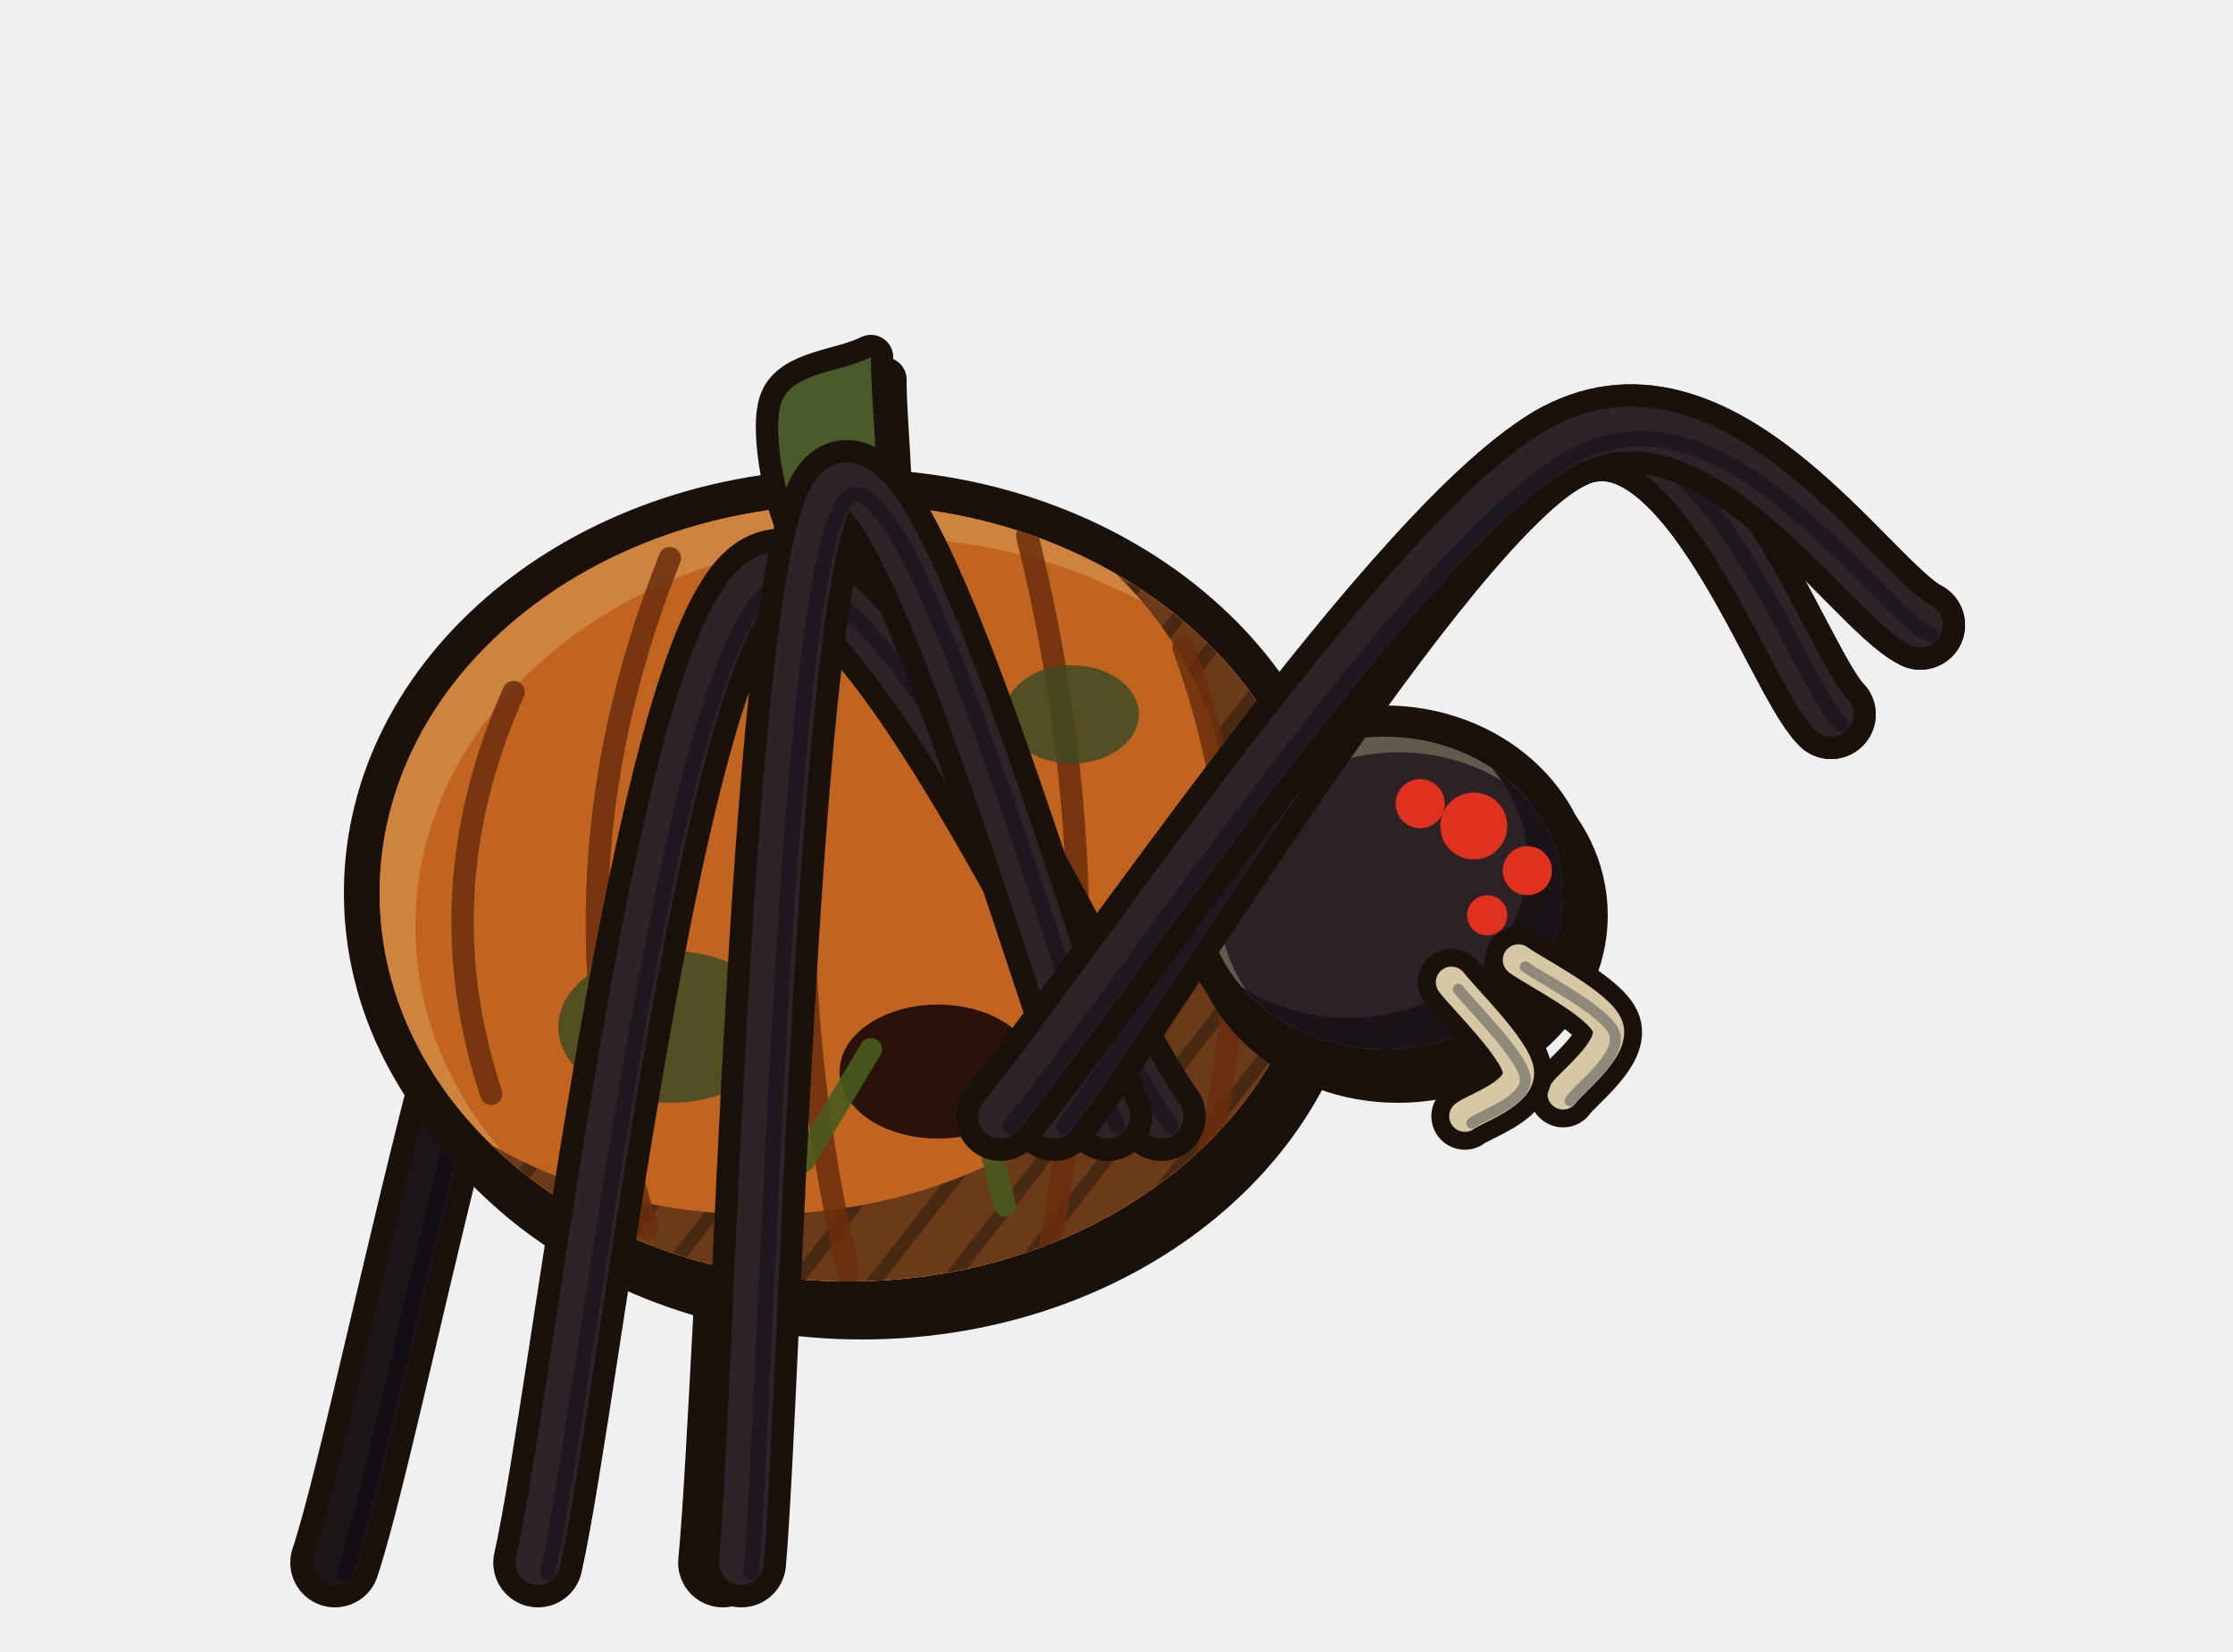
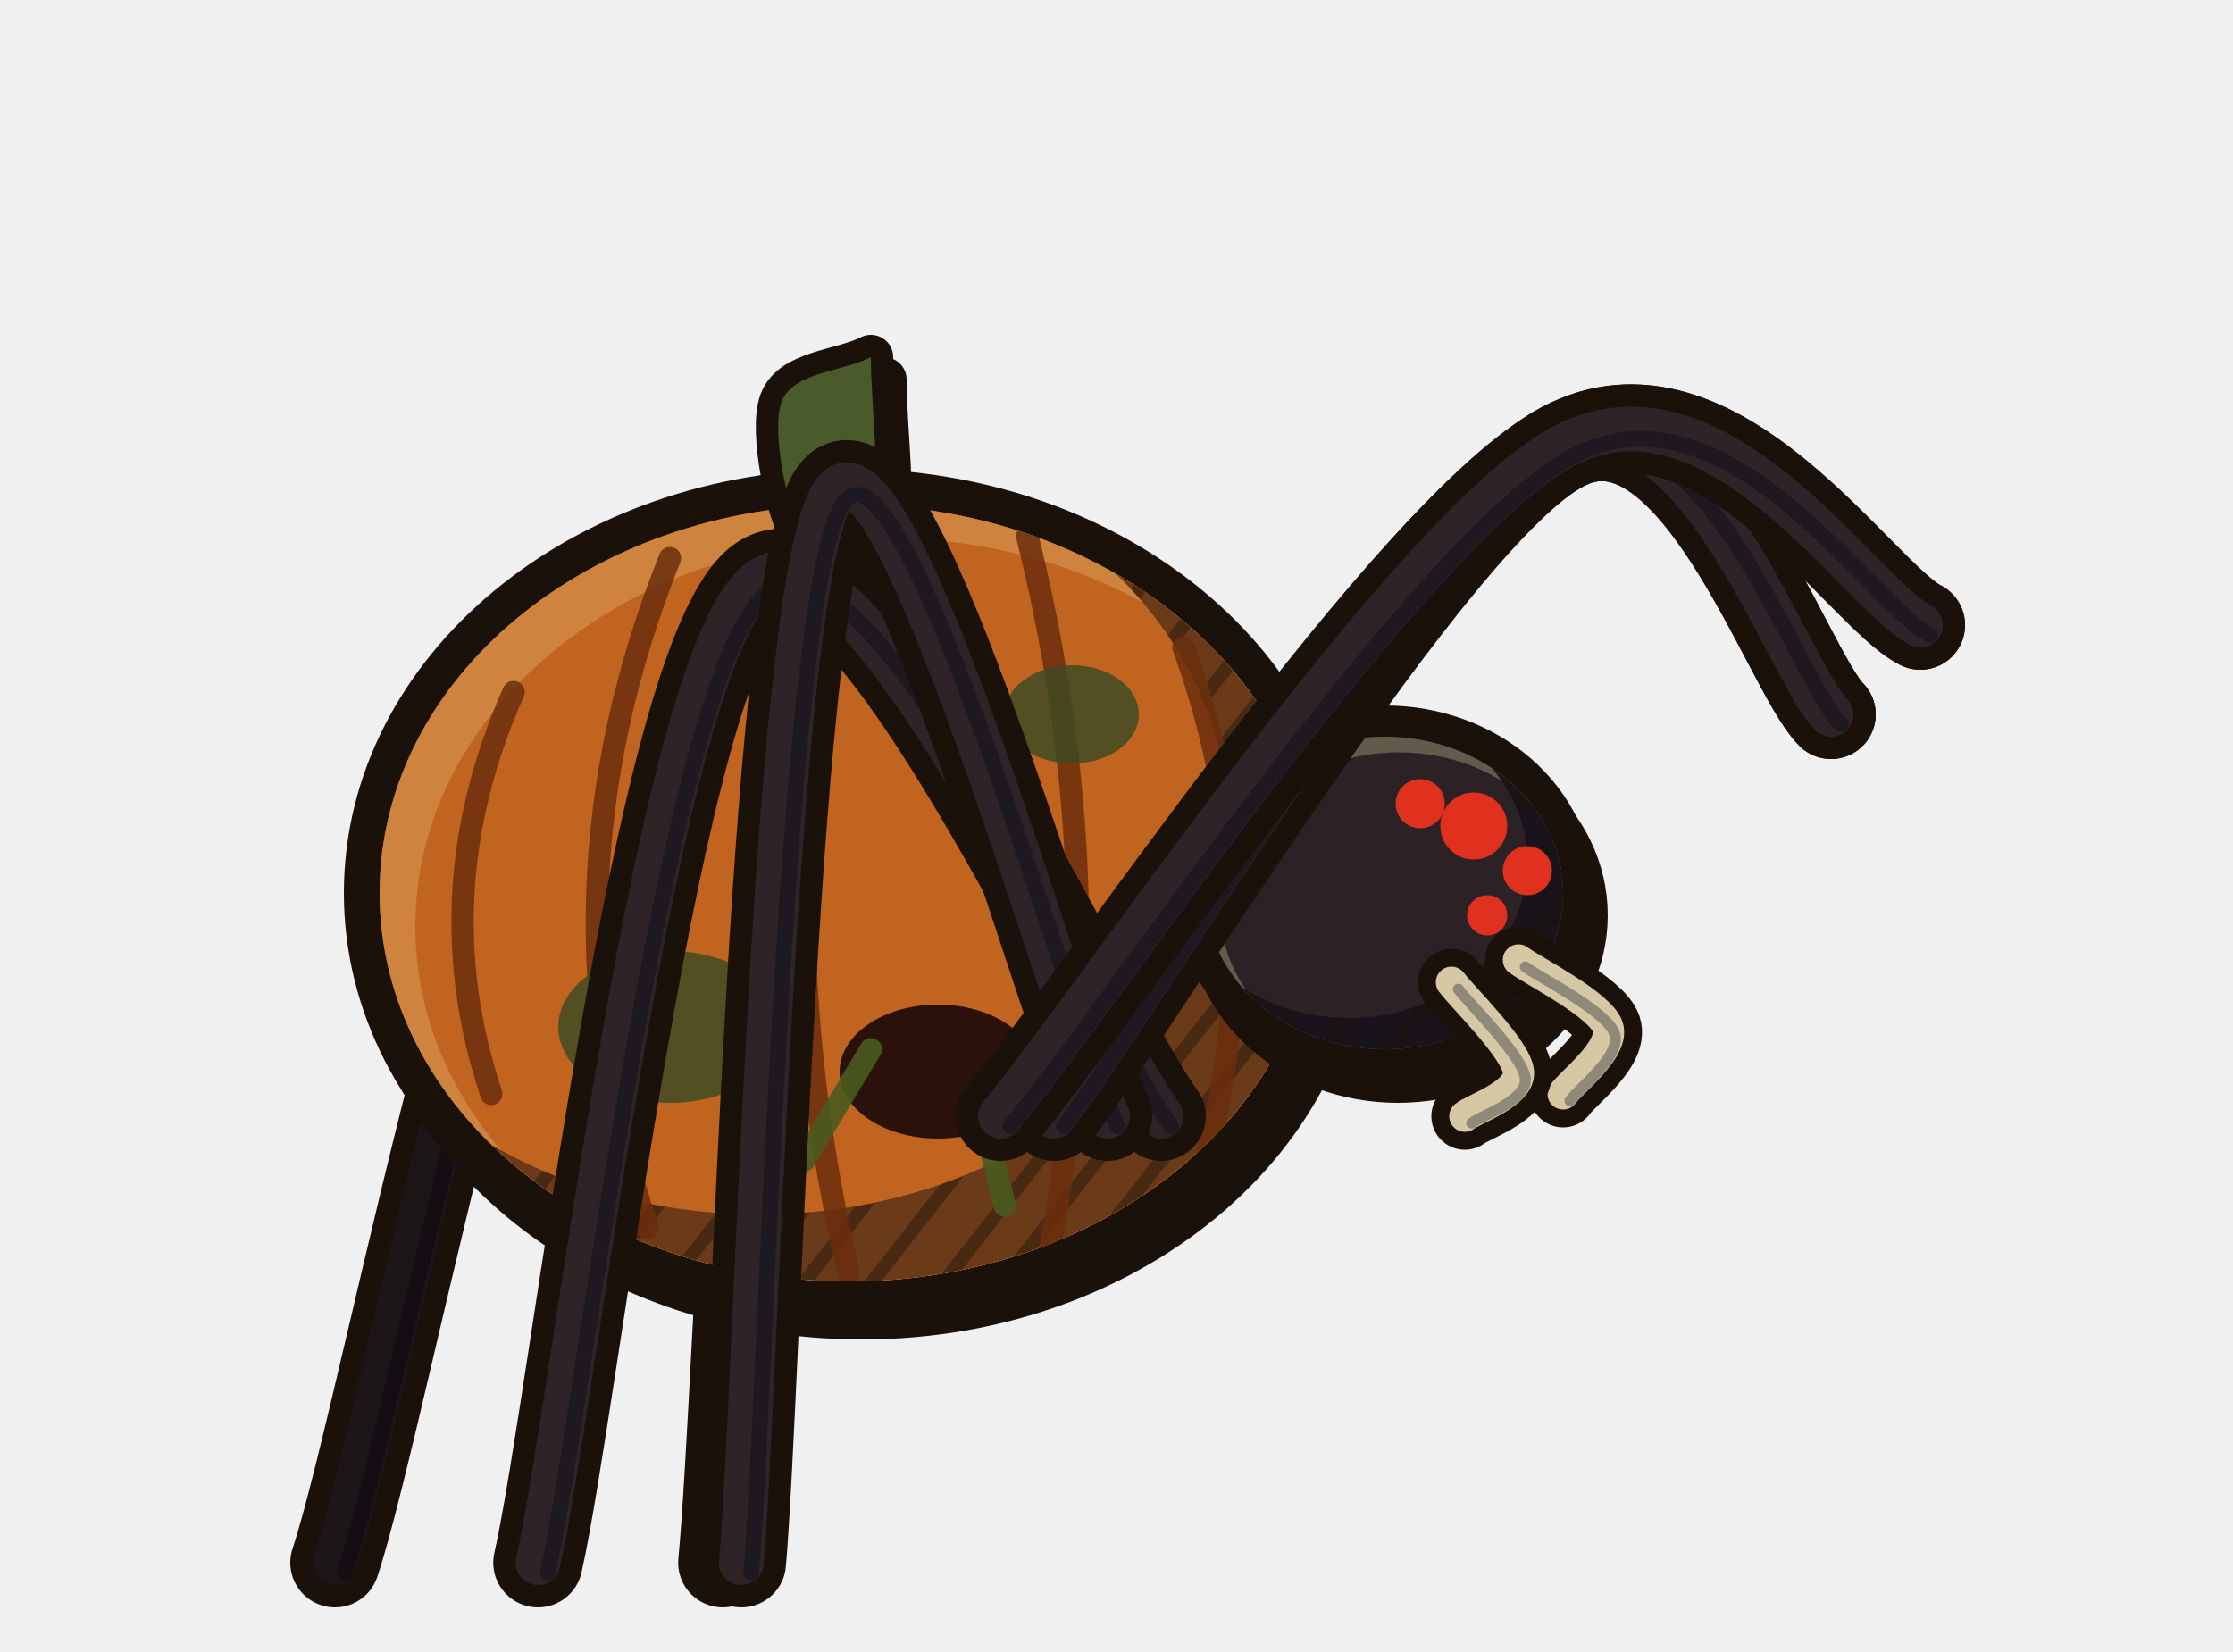
<svg xmlns="http://www.w3.org/2000/svg" width="100" height="74" viewBox="-48 -70 100 74">
  <path d="M4 -20C0.25 -24 -12.33 -47.33 -18.5 -44C-24.67 -40.67 -30.58 -7.33 -33 0" fill="none" stroke="#1a110b" stroke-width="4" stroke-opacity="1" stroke-linecap="round" stroke-linejoin="round" />
  <path d="M4 -20C0.25 -24 -12.33 -47.33 -18.5 -44C-24.67 -40.67 -30.58 -7.33 -33 0" fill="none" stroke="#1c1618" stroke-width="2" stroke-opacity="1" stroke-linecap="round" stroke-linejoin="round" />
  <path d="M4 -20C0.25 -24 -12.33 -47.33 -18.5 -44C-24.67 -40.67 -30.58 -7.33 -33 0" fill="none" stroke="#100d13" stroke-width="0.7" stroke-opacity="0.8" stroke-linecap="round" stroke-linejoin="round" transform="translate(0.44 0.44)" />
  <path d="M1.6 -20C-0.5 -24.67 -8.14 -51.33 -11.01 -48C-13.89 -44.67 -14.86 -8 -15.63 0" fill="none" stroke="#1a110b" stroke-width="4" stroke-opacity="1" stroke-linecap="round" stroke-linejoin="round" />
  <path d="M1.6 -20C-0.5 -24.67 -8.14 -51.33 -11.01 -48C-13.89 -44.67 -14.86 -8 -15.63 0" fill="none" stroke="#1c1618" stroke-width="2" stroke-opacity="1" stroke-linecap="round" stroke-linejoin="round" />
  <path d="M1.6 -20C-0.5 -24.67 -8.14 -51.33 -11.01 -48C-13.89 -44.67 -14.86 -8 -15.63 0" fill="none" stroke="#100d13" stroke-width="0.7" stroke-opacity="0.8" stroke-linecap="round" stroke-linejoin="round" transform="translate(0.44 0.44)" />
  <path d="M-0.8 -20C3 -25 16.2 -47 22 -50C27.8 -53 32 -40 34 -38" fill="none" stroke="#1a110b" stroke-width="4" stroke-opacity="1" stroke-linecap="round" stroke-linejoin="round" />
  <path d="M-0.8 -20C3 -25 16.2 -47 22 -50C27.8 -53 32 -40 34 -38" fill="none" stroke="#1c1618" stroke-width="2" stroke-opacity="1" stroke-linecap="round" stroke-linejoin="round" />
  <path d="M-0.8 -20C3 -25 16.2 -47 22 -50C27.8 -53 32 -40 34 -38" fill="none" stroke="#100d13" stroke-width="0.7" stroke-opacity="0.8" stroke-linecap="round" stroke-linejoin="round" transform="translate(0.44 0.44)" />
  <path d="M-3.2 -20C1 -25 15.13 -46.33 22 -50C28.87 -53.67 35.33 -43.33 38 -42" fill="none" stroke="#1a110b" stroke-width="4" stroke-opacity="1" stroke-linecap="round" stroke-linejoin="round" />
  <path d="M-3.2 -20C1 -25 15.13 -46.33 22 -50C28.87 -53.67 35.33 -43.33 38 -42" fill="none" stroke="#1c1618" stroke-width="2" stroke-opacity="1" stroke-linecap="round" stroke-linejoin="round" />
  <path d="M-3.2 -20C1 -25 15.13 -46.33 22 -50C28.87 -53.67 35.33 -43.33 38 -42" fill="none" stroke="#100d13" stroke-width="0.7" stroke-opacity="0.8" stroke-linecap="round" stroke-linejoin="round" transform="translate(0.44 0.44)" />
  <path d="M-31 -30C-31 -39.61 -21.6 -47.4 -10 -47.4C1.6 -47.4 11 -39.61 11 -30C11 -20.39 1.6 -12.6 -10 -12.6C-21.6 -12.6 -31 -20.39 -31 -30Z" fill="#1a110b" stroke="#1a110b" stroke-width="3.2" stroke-linejoin="round" transform="translate(0.6 1)" />
  <path d="M-31 -30C-31 -39.61 -21.6 -47.4 -10 -47.4C1.6 -47.4 11 -39.61 11 -30C11 -20.39 1.6 -12.6 -10 -12.6C-21.6 -12.6 -31 -20.39 -31 -30Z" fill="#1a110b" stroke="#1a110b" stroke-width="3.2" stroke-linejoin="round" />
  <path d="M-31 -30C-31 -39.61 -21.6 -47.4 -10 -47.4C1.6 -47.4 11 -39.61 11 -30C11 -20.39 1.6 -12.6 -10 -12.6C-21.6 -12.6 -31 -20.39 -31 -30Z" fill="#c06420" />
-   <clipPath id="c1277">
+   <clipPath id="c1282">
    <path d="M-31 -30C-31 -39.61 -21.6 -47.4 -10 -47.4C1.6 -47.4 11 -39.61 11 -30C11 -20.39 1.6 -12.6 -10 -12.6C-21.6 -12.6 -31 -20.39 -31 -30Z" />
  </clipPath>
-   <g clip-path="url(#c1277)">
+   <g clip-path="url(#c1282)">
    <rect x="-600" y="-600" width="1200" height="1200" fill="#ce843f" />
    <path d="M-31 -30C-31 -39.61 -21.6 -47.4 -10 -47.4C1.6 -47.4 11 -39.61 11 -30C11 -20.39 1.6 -12.6 -10 -12.6C-21.6 -12.6 -31 -20.39 -31 -30Z" fill="#c06420" transform="translate(1.6 1.5)" />
-     <mask id="m1277" maskUnits="userSpaceOnUse" x="-600" y="-600" width="1200" height="1200">
+     <mask id="m1282" maskUnits="userSpaceOnUse" x="-600" y="-600" width="1200" height="1200">
      <rect x="-600" y="-600" width="1200" height="1200" fill="#fff" />
      <path d="M-31 -30C-31 -39.61 -21.6 -47.4 -10 -47.4C1.6 -47.4 11 -39.61 11 -30C11 -20.39 1.6 -12.6 -10 -12.6C-21.6 -12.6 -31 -20.39 -31 -30Z" fill="#000" transform="translate(-4 -3)" />
    </mask>
-     <g mask="url(#m1277)">
+     <g mask="url(#m1282)">
      <rect x="-600" y="-600" width="1200" height="1200" fill="#6b3a18" />
-       <path d="M-49.05 -27.57L-17.49 -67.96M-44.99 -29.3L-14.36 -68.51M-45.03 -26.04L-14.09 -65.65M-42.78 -24.7L-12.84 -63.02M-43.13 -20.28L-10.91 -61.52M-37.98 -23.04L-7.17 -62.48M-40.25 -16.97L-7.86 -58.42M-34.9 -19.44L-4.92 -57.81M-33.5 -17.8L-3.08 -56.74M-34.8 -12.41L0.52 -57.61M-31.6 -12.52L2.06 -55.61M-27.65 -13.42L1.29 -50.46M-28.15 -8.41L6.43 -52.69M-22.33 -11.56L6.19 -48.06M-20.41 -10.13L8.83 -47.56M-21.56 -5.35L11.33 -47.45M-16.78 -6.95L11.78 -43.51M-14.67 -5.16L13.39 -41.07M-13.53 -2.37L18.46 -43.31M-13.06 0.62L17.2 -38.12M-10 1.22L21.6 -39.23M-7.76 2.48L22 -35.61M-5.06 2.89L26.51 -37.52M-4.44 6.05L28.46 -36.06" fill="none" stroke="#1a110b" stroke-width="0.6" stroke-opacity="0.42" stroke-linecap="round" />
+       <path d="M-48.9 -27.75L-16.65 -69.03M-45.19 -28.62L-14.1 -68.41M-44.5 -25.43L-11.73 -67.38M-41.58 -25.75L-11.29 -64.52M-42.3 -20.42L-7.66 -64.76M-39.32 -20.46L-7.5 -61.2M-38.95 -17.15L-7.8 -57.01M-34.77 -18.85L-3.46 -58.92M-33.62 -16.6L-2.58 -56.33M-33.8 -12.18L1.15 -56.91M-32.32 -10.52L3.51 -56.38M-28.85 -10.5L2.7 -50.88M-26.02 -10.55L3.6 -48.47M-23.87 -9.21L8.41 -50.52M-23.46 -5.54L7.48 -45.14M-21.44 -3.76L9.34 -43.16M-17.16 -5.93L11.15 -42.17M-15.14 -4.64L15.81 -44.25M-12.74 -3.61L16.26 -40.72M-13.5 0.72L18.63 -40.4M-12.15 2.65L20.39 -39M-10.85 5.39L23.48 -38.55M-9.38 7L22.12 -33.32M-6.13 6L23.84 -32.37M-5.5 9.04L28.98 -35.09" fill="none" stroke="#1a110b" stroke-width="0.6" stroke-opacity="0.42" stroke-linecap="round" />
    </g>
    <path d="M-10 -47Q-14 -30 -10 -13M-2 -46Q2 -30 -1 -14M-18 -45Q-24 -30 -19 -15M5 -41Q9 -30 6 -18M-25 -39Q-29 -30 -26 -21" fill="none" stroke="#6a2e0c" stroke-width="1" stroke-opacity="0.85" stroke-linecap="round" stroke-linejoin="round" />
    <path d="M-23 -24C-23 -25.88 -20.76 -27.4 -18 -27.4C-15.24 -27.4 -13 -25.88 -13 -24C-13 -22.12 -15.24 -20.6 -18 -20.6C-20.76 -20.6 -23 -22.12 -23 -24Z" fill="#3a4a24" fill-opacity="0.8" />
    <path d="M-3 -38C-3 -39.22 -1.66 -40.2 0 -40.2C1.66 -40.2 3 -39.22 3 -38C3 -36.78 1.66 -35.8 0 -35.8C-1.66 -35.8 -3 -36.78 -3 -38Z" fill="#3a4a24" fill-opacity="0.8" />
    <path d="M-10.4 -22C-10.4 -23.66 -8.43 -25 -6 -25C-3.57 -25 -1.6 -23.66 -1.6 -22C-1.6 -20.34 -3.57 -19 -6 -19C-8.43 -19 -10.4 -20.34 -10.4 -22Z" fill="#2a120a" />
    <path d="M-9 -23L-12 -18M-4 -20L-3 -16" fill="none" stroke="#4a5a20" stroke-width="1" stroke-opacity="0.9" stroke-linecap="round" stroke-linejoin="round" />
  </g>
  <path d="M-12 -46C-12.67 -46.83 -13.5 -50.67 -13 -52C-12.5 -53.33 -10.33 -53.33 -9 -54C-9 -51.67 -8.5 -48.33 -9 -47C-9.5 -45.67 -11.33 -45.17 -12 -46Z" fill="#1a110b" stroke="#1a110b" stroke-width="2" stroke-linejoin="round" transform="translate(0.6 1)" />
  <path d="M-12 -46C-12.67 -46.83 -13.5 -50.67 -13 -52C-12.5 -53.33 -10.33 -53.33 -9 -54C-9 -51.67 -8.5 -48.33 -9 -47C-9.5 -45.67 -11.33 -45.17 -12 -46Z" fill="#1a110b" stroke="#1a110b" stroke-width="2" stroke-linejoin="round" />
  <path d="M-12 -46C-12.67 -46.83 -13.5 -50.67 -13 -52C-12.5 -53.33 -10.33 -53.33 -9 -54C-9 -51.67 -8.5 -48.33 -9 -47C-9.5 -45.67 -11.33 -45.17 -12 -46Z" fill="#4a5a2a" />
  <path d="M6 -30C6 -33.87 9.58 -37 14 -37C18.42 -37 22 -33.87 22 -30C22 -26.13 18.42 -23 14 -23C9.58 -23 6 -26.13 6 -30Z" fill="#1a110b" stroke="#1a110b" stroke-width="2.8" stroke-linejoin="round" transform="translate(0.6 1)" />
  <path d="M6 -30C6 -33.87 9.58 -37 14 -37C18.42 -37 22 -33.87 22 -30C22 -26.13 18.42 -23 14 -23C9.58 -23 6 -26.13 6 -30Z" fill="#1a110b" stroke="#1a110b" stroke-width="2.8" stroke-linejoin="round" />
  <path d="M6 -30C6 -33.87 9.58 -37 14 -37C18.42 -37 22 -33.87 22 -30C22 -26.13 18.42 -23 14 -23C9.58 -23 6 -26.13 6 -30Z" fill="#2c2226" />
-   <clipPath id="c1279">
+   <clipPath id="c1284">
    <path d="M6 -30C6 -33.87 9.58 -37 14 -37C18.42 -37 22 -33.87 22 -30C22 -26.13 18.42 -23 14 -23C9.58 -23 6 -26.13 6 -30Z" />
  </clipPath>
-   <g clip-path="url(#c1279)">
+   <g clip-path="url(#c1284)">
    <rect x="-600" y="-600" width="1200" height="1200" fill="#635a4c" />
    <path d="M6 -30C6 -33.87 9.58 -37 14 -37C18.42 -37 22 -33.87 22 -30C22 -26.13 18.42 -23 14 -23C9.58 -23 6 -26.13 6 -30Z" fill="#2c2226" transform="translate(0.64 0.7)" />
-     <mask id="m1279" maskUnits="userSpaceOnUse" x="-600" y="-600" width="1200" height="1200">
+     <mask id="m1284" maskUnits="userSpaceOnUse" x="-600" y="-600" width="1200" height="1200">
      <rect x="-600" y="-600" width="1200" height="1200" fill="#fff" />
      <path d="M6 -30C6 -33.87 9.58 -37 14 -37C18.42 -37 22 -33.87 22 -30C22 -26.13 18.42 -23 14 -23C9.58 -23 6 -26.13 6 -30Z" fill="#000" transform="translate(-1.6 -1.4)" />
    </mask>
-     <g mask="url(#m1279)">
+     <g mask="url(#m1284)">
      <rect x="-600" y="-600" width="1200" height="1200" fill="#19141b" />
-       <path d="M-3.17 -28.54L9.93 -45.3M-1.39 -26.93L12.4 -44.58M0.53 -26.13L15.14 -44.83M3.36 -25.75L16.2 -42.19M4.49 -23.57L18.93 -42.05M6.09 -21.4L20.87 -40.31M8.89 -20.75L21.91 -37.42M10.52 -19.69L24.17 -37.16M11.16 -17.2L25.27 -35.27M13.16 -16.75L26.58 -33.92M13.72 -14.42L27.79 -32.42M15.44 -12.99L30.71 -32.54" fill="none" stroke="#1a110b" stroke-width="0.6" stroke-opacity="0.42" stroke-linecap="round" />
+       <path d="M-2.21 -29.77L10.65 -46.22M-1.29 -27.86L11.86 -44.69M-0.12 -25.31L13.46 -42.7M1.73 -24.48L15.48 -42.08M4.76 -24.51L17.83 -41.23M5.16 -21.5L20.14 -40.68M8.03 -22.07L20 -37.4M9.85 -21.1L22.81 -37.68M10.01 -17.4L24.34 -35.74M12.98 -18.07L26.64 -35.55M13.67 -15.81L27.92 -34.06M15.62 -14.95L28.59 -31.55M17.5 -14.43L29.86 -30.26" fill="none" stroke="#1a110b" stroke-width="0.6" stroke-opacity="0.42" stroke-linecap="round" />
    </g>
  </g>
  <path d="M16.5 -33C16.5 -33.83 17.17 -34.5 18 -34.5C18.83 -34.5 19.5 -33.83 19.5 -33C19.5 -32.17 18.83 -31.5 18 -31.5C17.17 -31.5 16.5 -32.17 16.5 -33Z" fill="#e0301e" />
  <path d="M19.3 -31C19.3 -31.61 19.79 -32.1 20.4 -32.1C21.01 -32.1 21.5 -31.61 21.5 -31C21.5 -30.39 21.01 -29.9 20.4 -29.9C19.79 -29.9 19.3 -30.39 19.3 -31Z" fill="#e0301e" />
  <path d="M14.5 -34C14.5 -34.61 14.99 -35.1 15.6 -35.1C16.21 -35.1 16.7 -34.61 16.7 -34C16.7 -33.39 16.21 -32.9 15.6 -32.9C14.99 -32.9 14.5 -33.39 14.5 -34Z" fill="#e0301e" />
  <path d="M17.7 -29C17.7 -29.5 18.1 -29.9 18.6 -29.9C19.1 -29.9 19.5 -29.5 19.5 -29C19.5 -28.5 19.1 -28.1 18.6 -28.1C18.1 -28.1 17.7 -28.5 17.7 -29Z" fill="#e0301e" />
  <path d="M20 -27C20.67 -26.5 23.67 -25 24 -24C24.33 -23 22.33 -21.5 22 -21" fill="none" stroke="#1a110b" stroke-width="3" stroke-opacity="1" stroke-linecap="round" stroke-linejoin="round" />
  <path d="M20 -27C20.67 -26.5 23.67 -25 24 -24C24.33 -23 22.33 -21.5 22 -21" fill="none" stroke="#d6c8a4" stroke-width="1.4" stroke-opacity="1" stroke-linecap="round" stroke-linejoin="round" />
  <path d="M20 -27C20.67 -26.5 23.67 -25 24 -24C24.33 -23 22.33 -21.5 22 -21" fill="none" stroke="#7d7a6e" stroke-width="0.49" stroke-opacity="0.8" stroke-linecap="round" stroke-linejoin="round" transform="translate(0.308 0.308)" />
  <path d="M17 -26C17.5 -25.33 19.9 -23 20 -22C20.1 -21 18 -20.33 17.6 -20" fill="none" stroke="#1a110b" stroke-width="3" stroke-opacity="1" stroke-linecap="round" stroke-linejoin="round" />
  <path d="M17 -26C17.5 -25.33 19.9 -23 20 -22C20.1 -21 18 -20.33 17.6 -20" fill="none" stroke="#d6c8a4" stroke-width="1.4" stroke-opacity="1" stroke-linecap="round" stroke-linejoin="round" />
  <path d="M17 -26C17.5 -25.33 19.9 -23 20 -22C20.1 -21 18 -20.33 17.6 -20" fill="none" stroke="#7d7a6e" stroke-width="0.49" stroke-opacity="0.8" stroke-linecap="round" stroke-linejoin="round" transform="translate(0.308 0.308)" />
  <path d="M4 -20C1.01 -24 -9.3 -47.33 -13.95 -44C-18.61 -40.67 -22.25 -7.33 -23.91 0" fill="none" stroke="#1a110b" stroke-width="4" stroke-opacity="1" stroke-linecap="round" stroke-linejoin="round" />
  <path d="M4 -20C1.01 -24 -9.3 -47.33 -13.95 -44C-18.61 -40.67 -22.25 -7.33 -23.91 0" fill="none" stroke="#2e2428" stroke-width="2" stroke-opacity="1" stroke-linecap="round" stroke-linejoin="round" />
  <path d="M4 -20C1.01 -24 -9.3 -47.33 -13.95 -44C-18.61 -40.67 -22.25 -7.33 -23.91 0" fill="none" stroke="#1b161e" stroke-width="0.7" stroke-opacity="0.8" stroke-linecap="round" stroke-linejoin="round" transform="translate(0.44 0.44)" />
  <path d="M1.6 -20C-0.43 -24.67 -7.87 -51.33 -10.6 -48C-13.33 -44.67 -14.1 -8 -14.8 0" fill="none" stroke="#1a110b" stroke-width="4" stroke-opacity="1" stroke-linecap="round" stroke-linejoin="round" />
  <path d="M1.6 -20C-0.43 -24.67 -7.87 -51.33 -10.6 -48C-13.33 -44.67 -14.1 -8 -14.8 0" fill="none" stroke="#2e2428" stroke-width="2" stroke-opacity="1" stroke-linecap="round" stroke-linejoin="round" />
  <path d="M1.6 -20C-0.43 -24.67 -7.87 -51.33 -10.6 -48C-13.33 -44.67 -14.1 -8 -14.8 0" fill="none" stroke="#1b161e" stroke-width="0.7" stroke-opacity="0.8" stroke-linecap="round" stroke-linejoin="round" transform="translate(0.44 0.44)" />
  <path d="M-0.8 -20C3 -25 16.2 -47 22 -50C27.8 -53 32 -40 34 -38" fill="none" stroke="#1a110b" stroke-width="4" stroke-opacity="1" stroke-linecap="round" stroke-linejoin="round" />
  <path d="M-0.8 -20C3 -25 16.2 -47 22 -50C27.8 -53 32 -40 34 -38" fill="none" stroke="#2e2428" stroke-width="2" stroke-opacity="1" stroke-linecap="round" stroke-linejoin="round" />
  <path d="M-0.8 -20C3 -25 16.2 -47 22 -50C27.8 -53 32 -40 34 -38" fill="none" stroke="#1b161e" stroke-width="0.7" stroke-opacity="0.8" stroke-linecap="round" stroke-linejoin="round" transform="translate(0.44 0.44)" />
  <path d="M-3.2 -20C1 -25 15.13 -46.33 22 -50C28.87 -53.67 35.33 -43.33 38 -42" fill="none" stroke="#1a110b" stroke-width="4" stroke-opacity="1" stroke-linecap="round" stroke-linejoin="round" />
  <path d="M-3.2 -20C1 -25 15.13 -46.33 22 -50C28.87 -53.67 35.33 -43.33 38 -42" fill="none" stroke="#2e2428" stroke-width="2" stroke-opacity="1" stroke-linecap="round" stroke-linejoin="round" />
  <path d="M-3.2 -20C1 -25 15.13 -46.33 22 -50C28.87 -53.67 35.33 -43.33 38 -42" fill="none" stroke="#1b161e" stroke-width="0.7" stroke-opacity="0.8" stroke-linecap="round" stroke-linejoin="round" transform="translate(0.44 0.44)" />
</svg>
